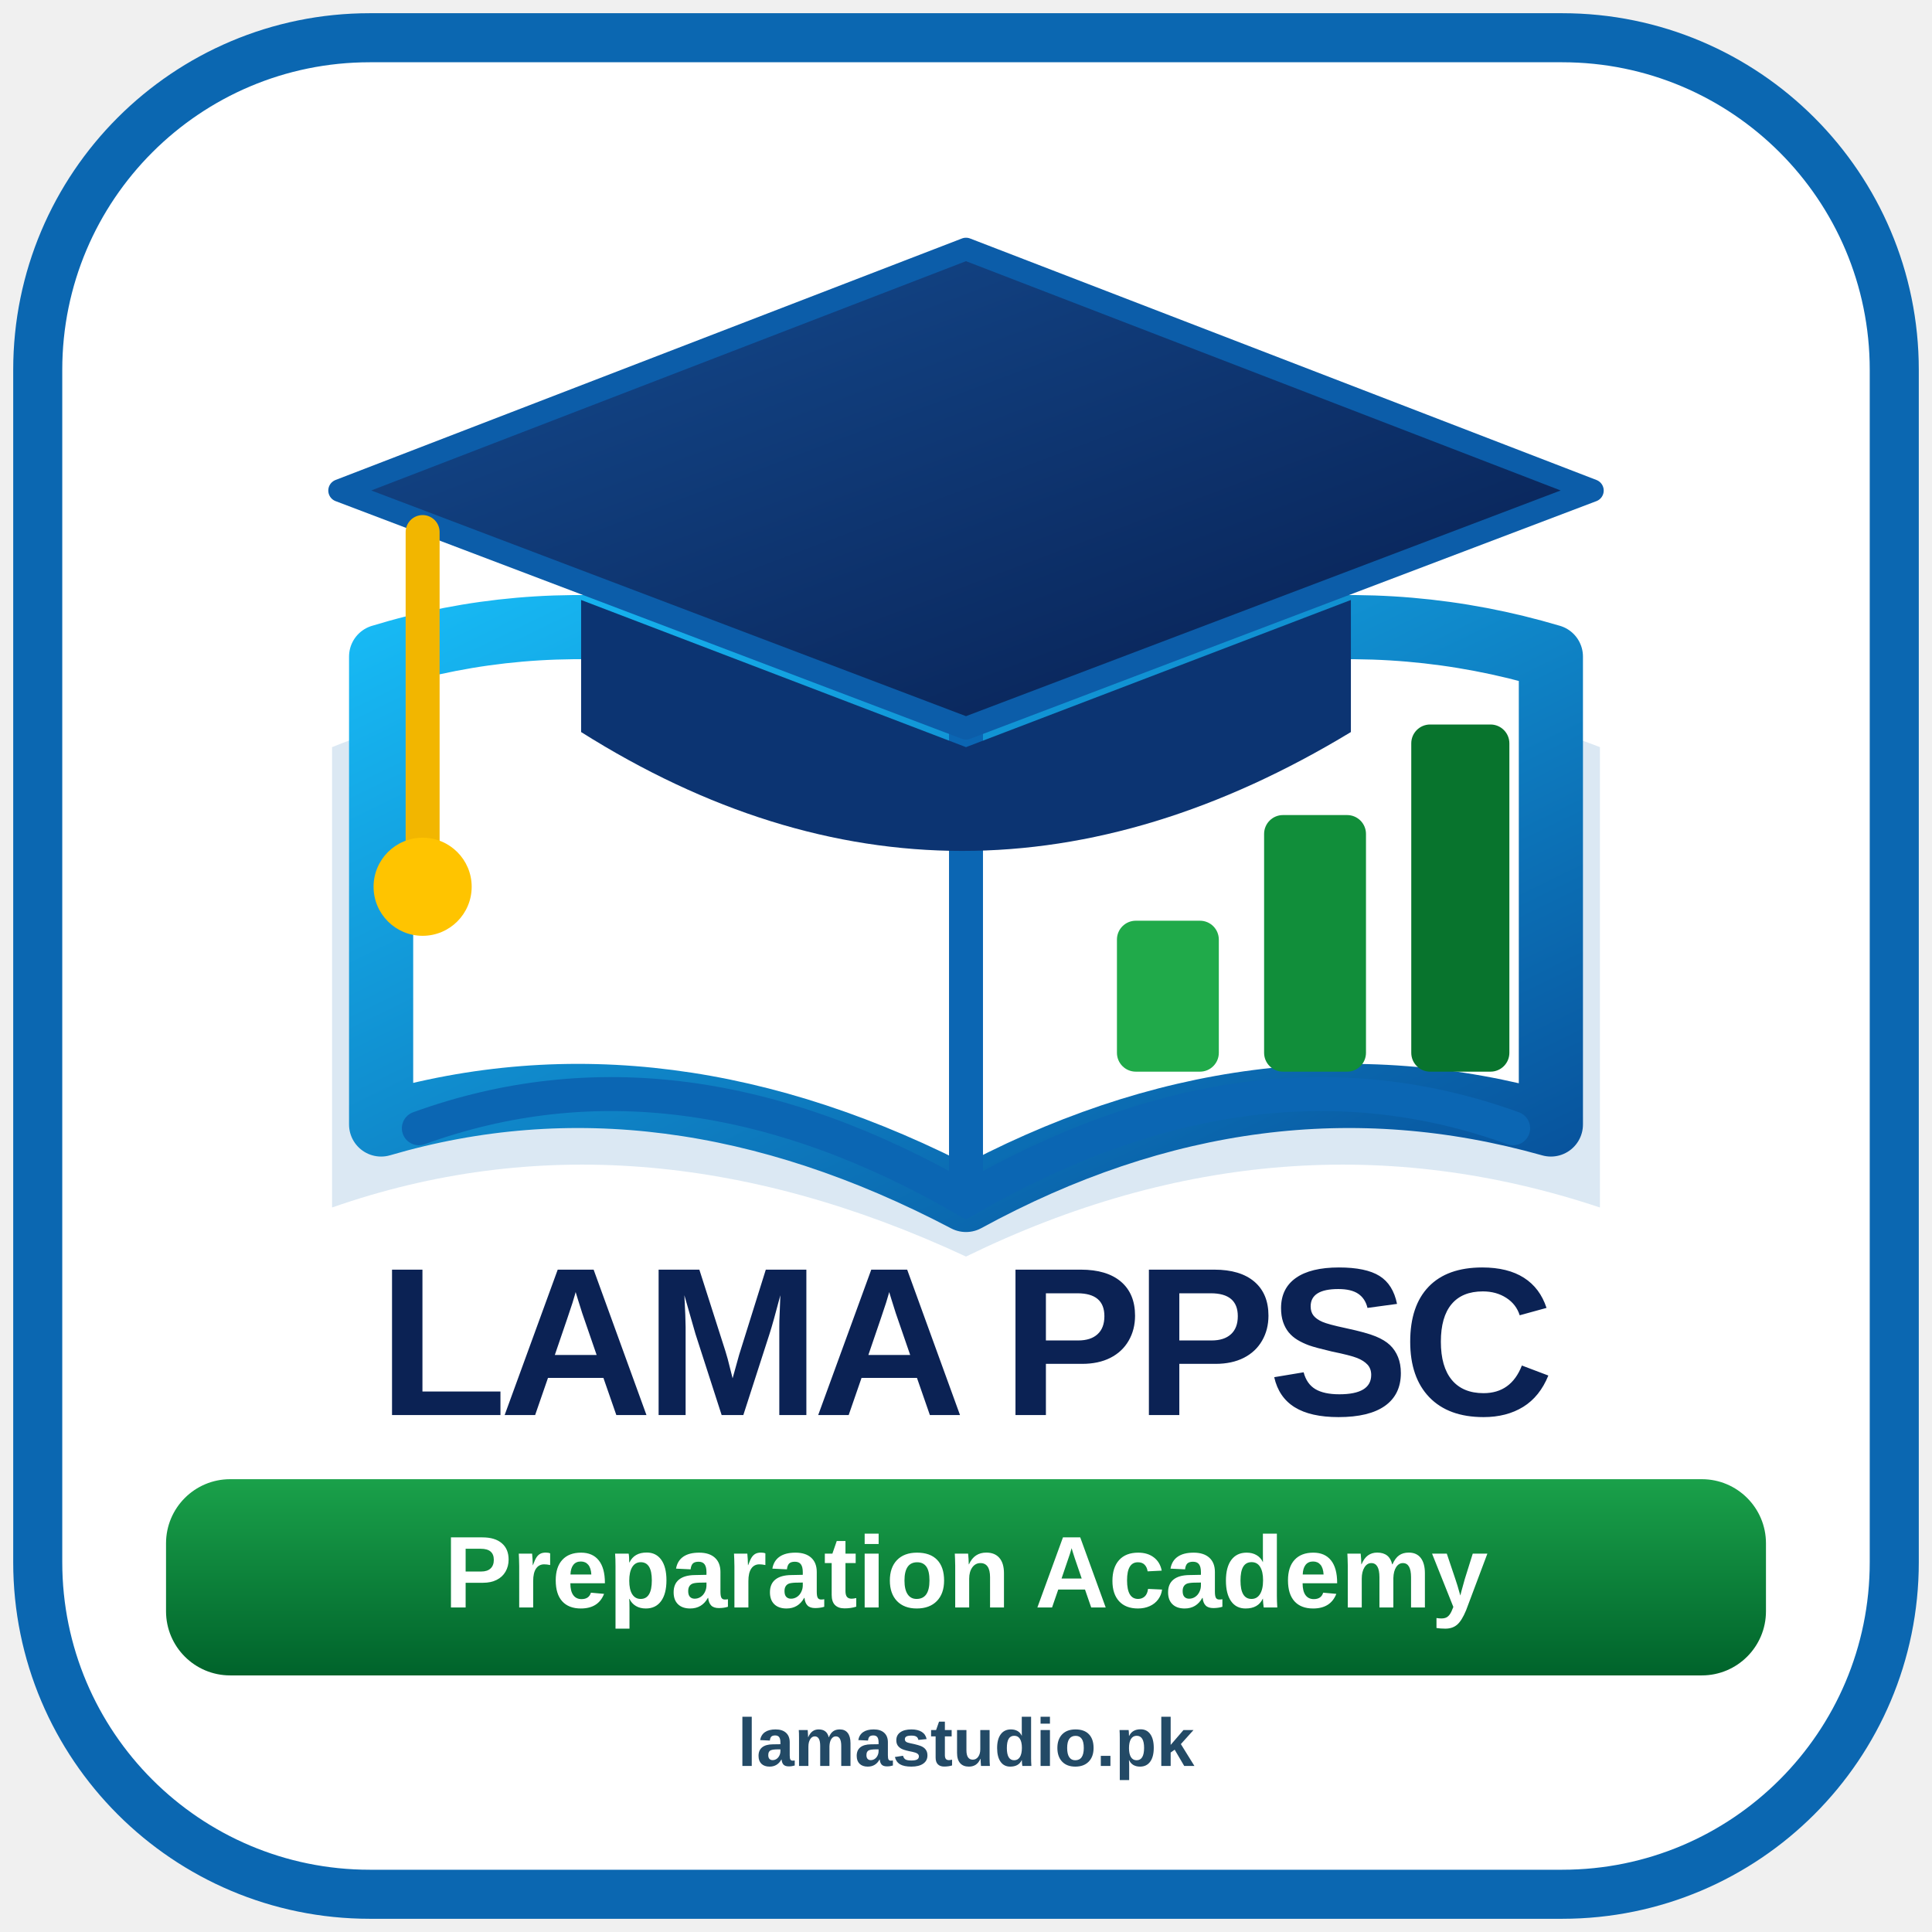
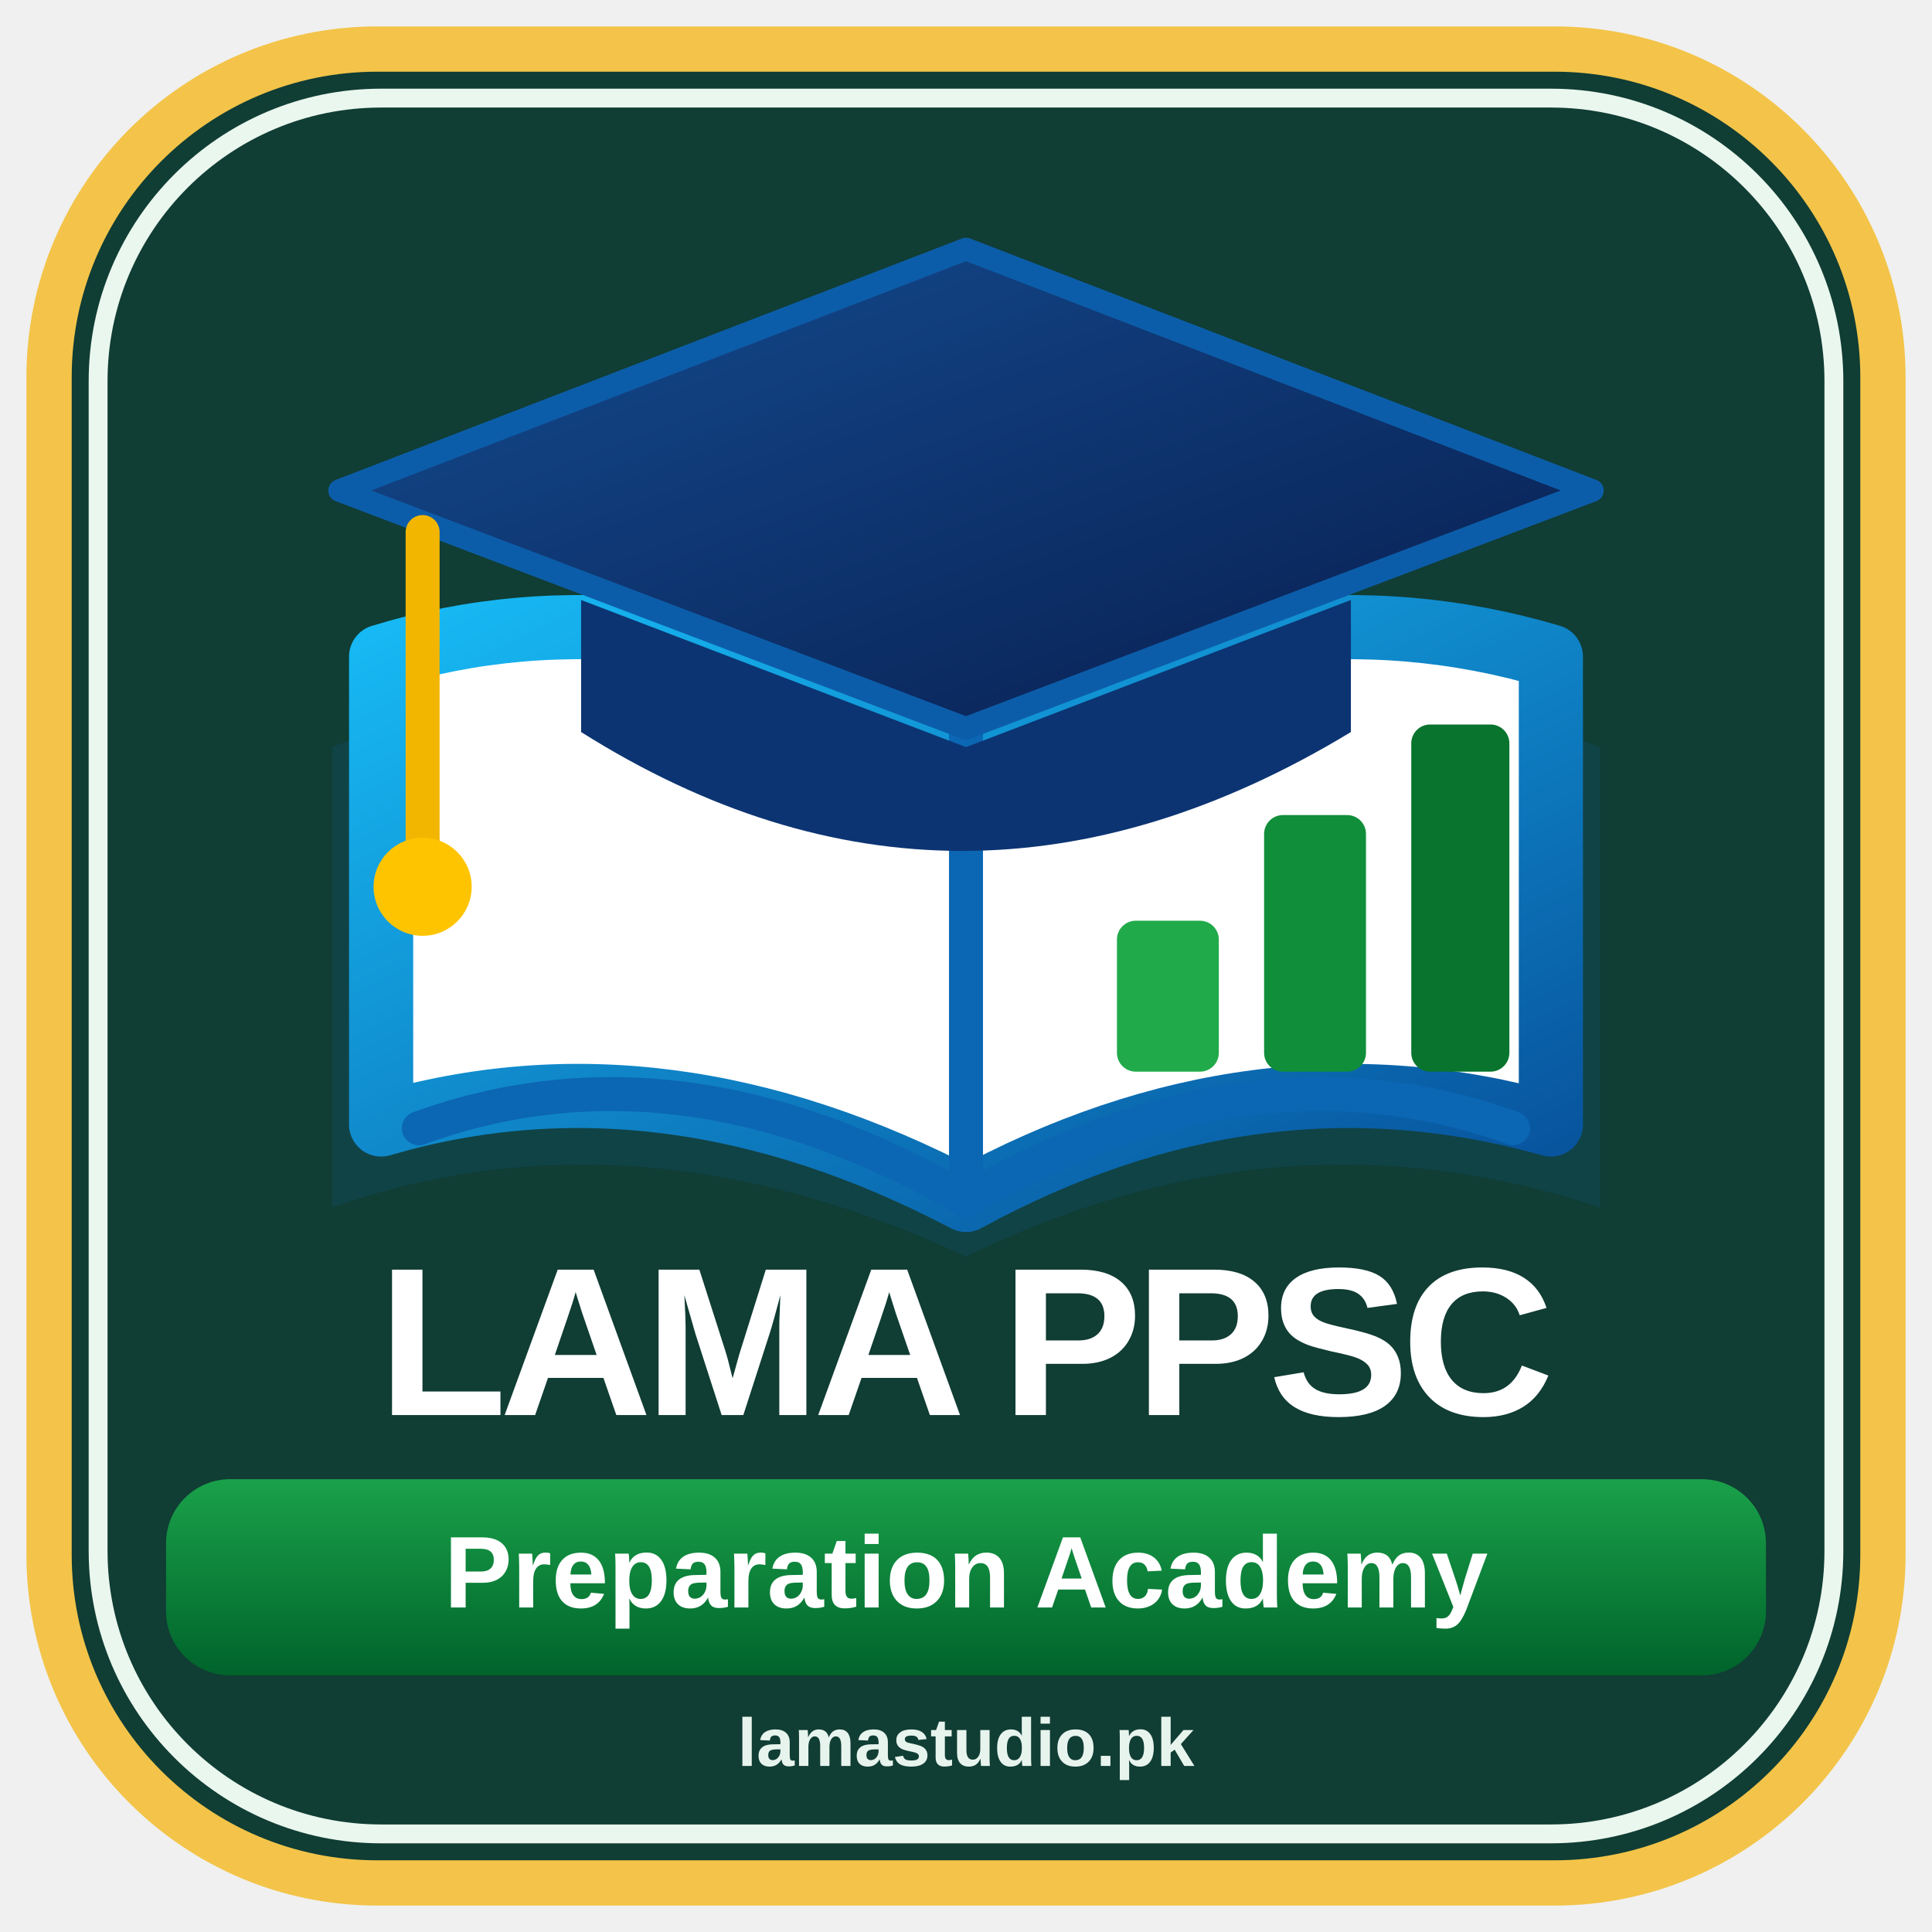
<svg xmlns="http://www.w3.org/2000/svg" viewBox="0 0 512 512" role="img" aria-labelledby="title desc">
  <defs>
    <linearGradient id="blue" x1="0" y1="0" x2="1" y2="1">
      <stop stop-color="#17b9f4" />
      <stop offset="1" stop-color="#07509a" />
    </linearGradient>
    <linearGradient id="navy" x1="0" y1="0" x2="1" y2="1">
      <stop stop-color="#154d92" />
      <stop offset="1" stop-color="#071c4d" />
    </linearGradient>
    <linearGradient id="green" x1="0" y1="0" x2="0" y2="1">
      <stop stop-color="#1aa14a" />
      <stop offset="1" stop-color="#00632b" />
    </linearGradient>
  </defs>
-   <rect x="10" y="10" width="492" height="492" rx="88" fill="#fff" stroke="#0b67b1" stroke-width="13" />
+   <rect x="13" y="13" width="486" height="486" rx="87" fill="#103d34" stroke="#f3c449" stroke-width="12" />
+   <rect x="26" y="26" width="460" height="460" rx="75" fill="none" stroke="#eaf7ee" stroke-width="5" />
  <g transform="translate(0,-7)">
    <path d="M88 205Q165 174 256 215Q344 174 424 205V327Q340 299 256 340Q168 299 88 327Z" fill="#0b65b0" opacity=".15" />
    <path d="M101 181Q173 159 256 199Q337 159 411 181V305Q333 283 256 325Q176 283 101 305Z" fill="#fff" stroke="url(#blue)" stroke-width="17" stroke-linejoin="round" />
    <path d="M256 200V324M111 306Q180 281 256 325Q332 281 401 306" stroke="#0b66b3" stroke-width="9" fill="none" stroke-linecap="round" />
    <rect x="296" y="251" width="27" height="40" rx="5" fill="#20aa4a" />
    <rect x="335" y="223" width="27" height="68" rx="5" fill="#118e3a" />
    <rect x="374" y="199" width="26" height="92" rx="5" fill="#08742d" />
    <path d="M256 73L90 137L256 200L422 137Z" fill="url(#navy)" stroke="#0c5da9" stroke-width="6" stroke-linejoin="round" />
    <path d="M154 166v35q100 63 204 0v-35l-102 39Z" fill="#0c3472" />
    <path d="M112 148v87" stroke="#f2b600" stroke-width="9" stroke-linecap="round" />
    <circle cx="112" cy="242" r="13" fill="#ffc400" />
  </g>
-   <text x="256" y="375" text-anchor="middle" fill="#0b2254" font-family="Arial,Helvetica,sans-serif" font-size="56" font-weight="900" letter-spacing="-2">LAMA PPSC</text>
+   <text x="256" y="375" text-anchor="middle" fill="#fff" font-family="Arial,Helvetica,sans-serif" font-size="56" font-weight="900" letter-spacing="-2">LAMA PPSC</text>
  <rect x="44" y="392" width="424" height="52" rx="17" fill="url(#green)" />
  <text x="256" y="426" text-anchor="middle" fill="#fff" font-family="Arial,Helvetica,sans-serif" font-size="27" font-weight="bold">Preparation Academy</text>
-   <text x="256" y="468" text-anchor="middle" fill="#234a66" font-family="Arial,Helvetica,sans-serif" font-size="18" font-weight="bold">lamastudio.pk</text>
+   <text x="256" y="468" text-anchor="middle" fill="#e7f4ed" font-family="Arial,Helvetica,sans-serif" font-size="18" font-weight="bold">lamastudio.pk</text>
</svg>
